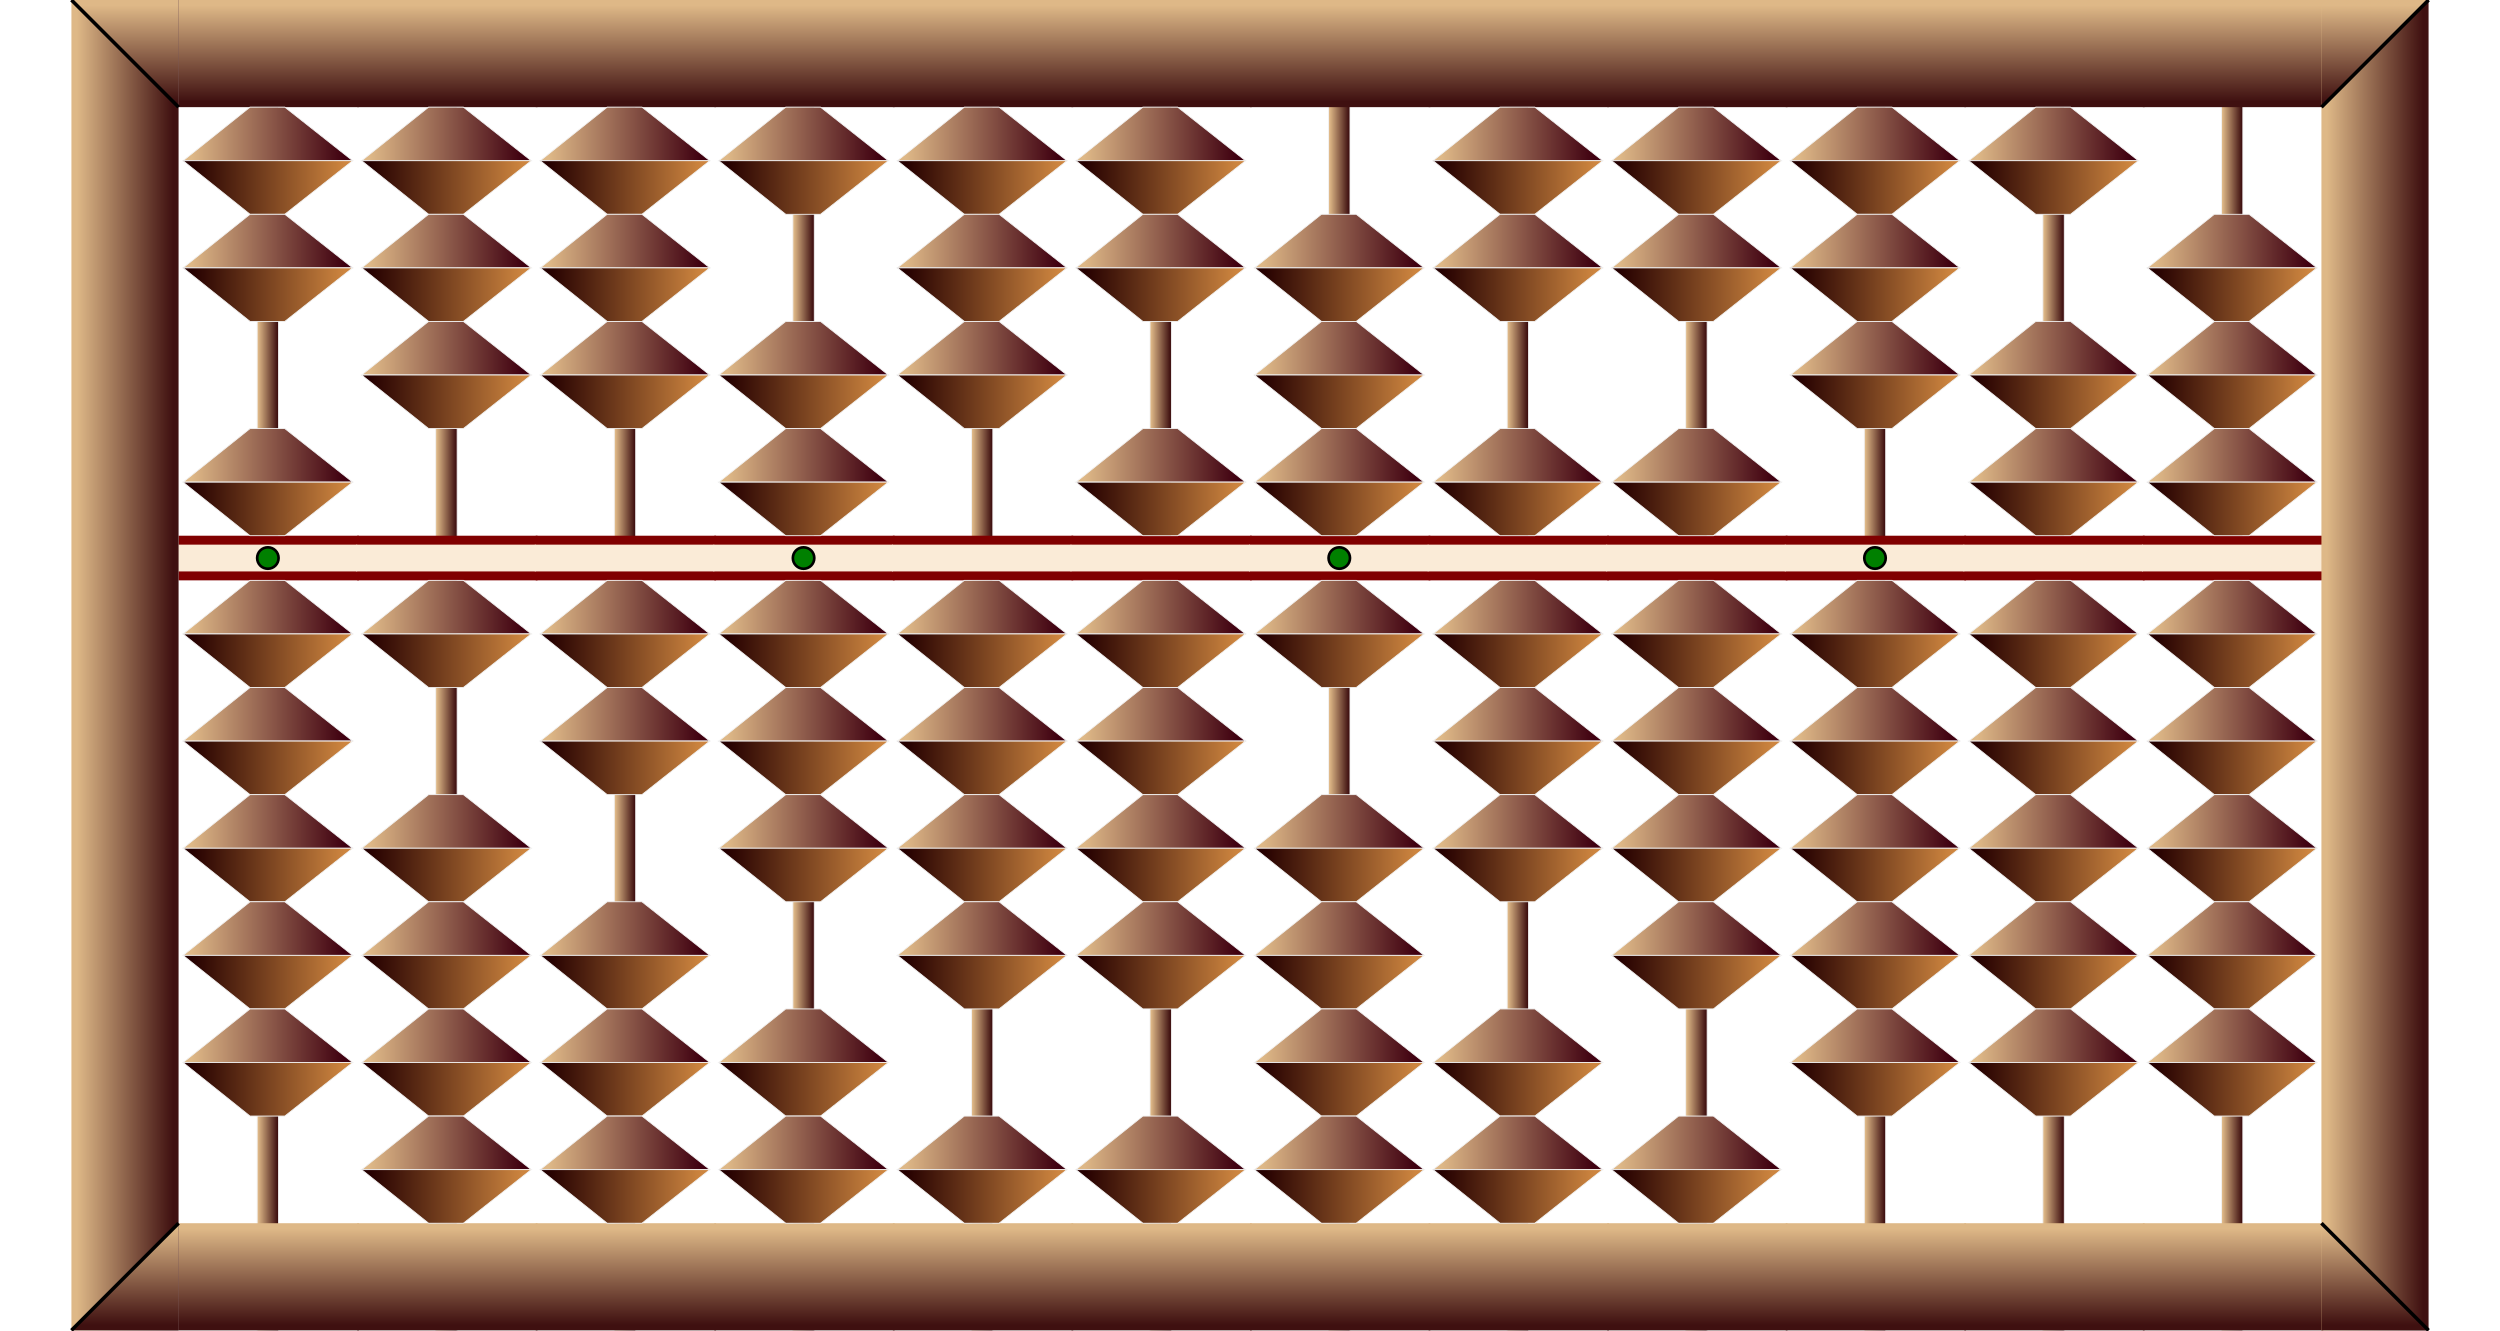
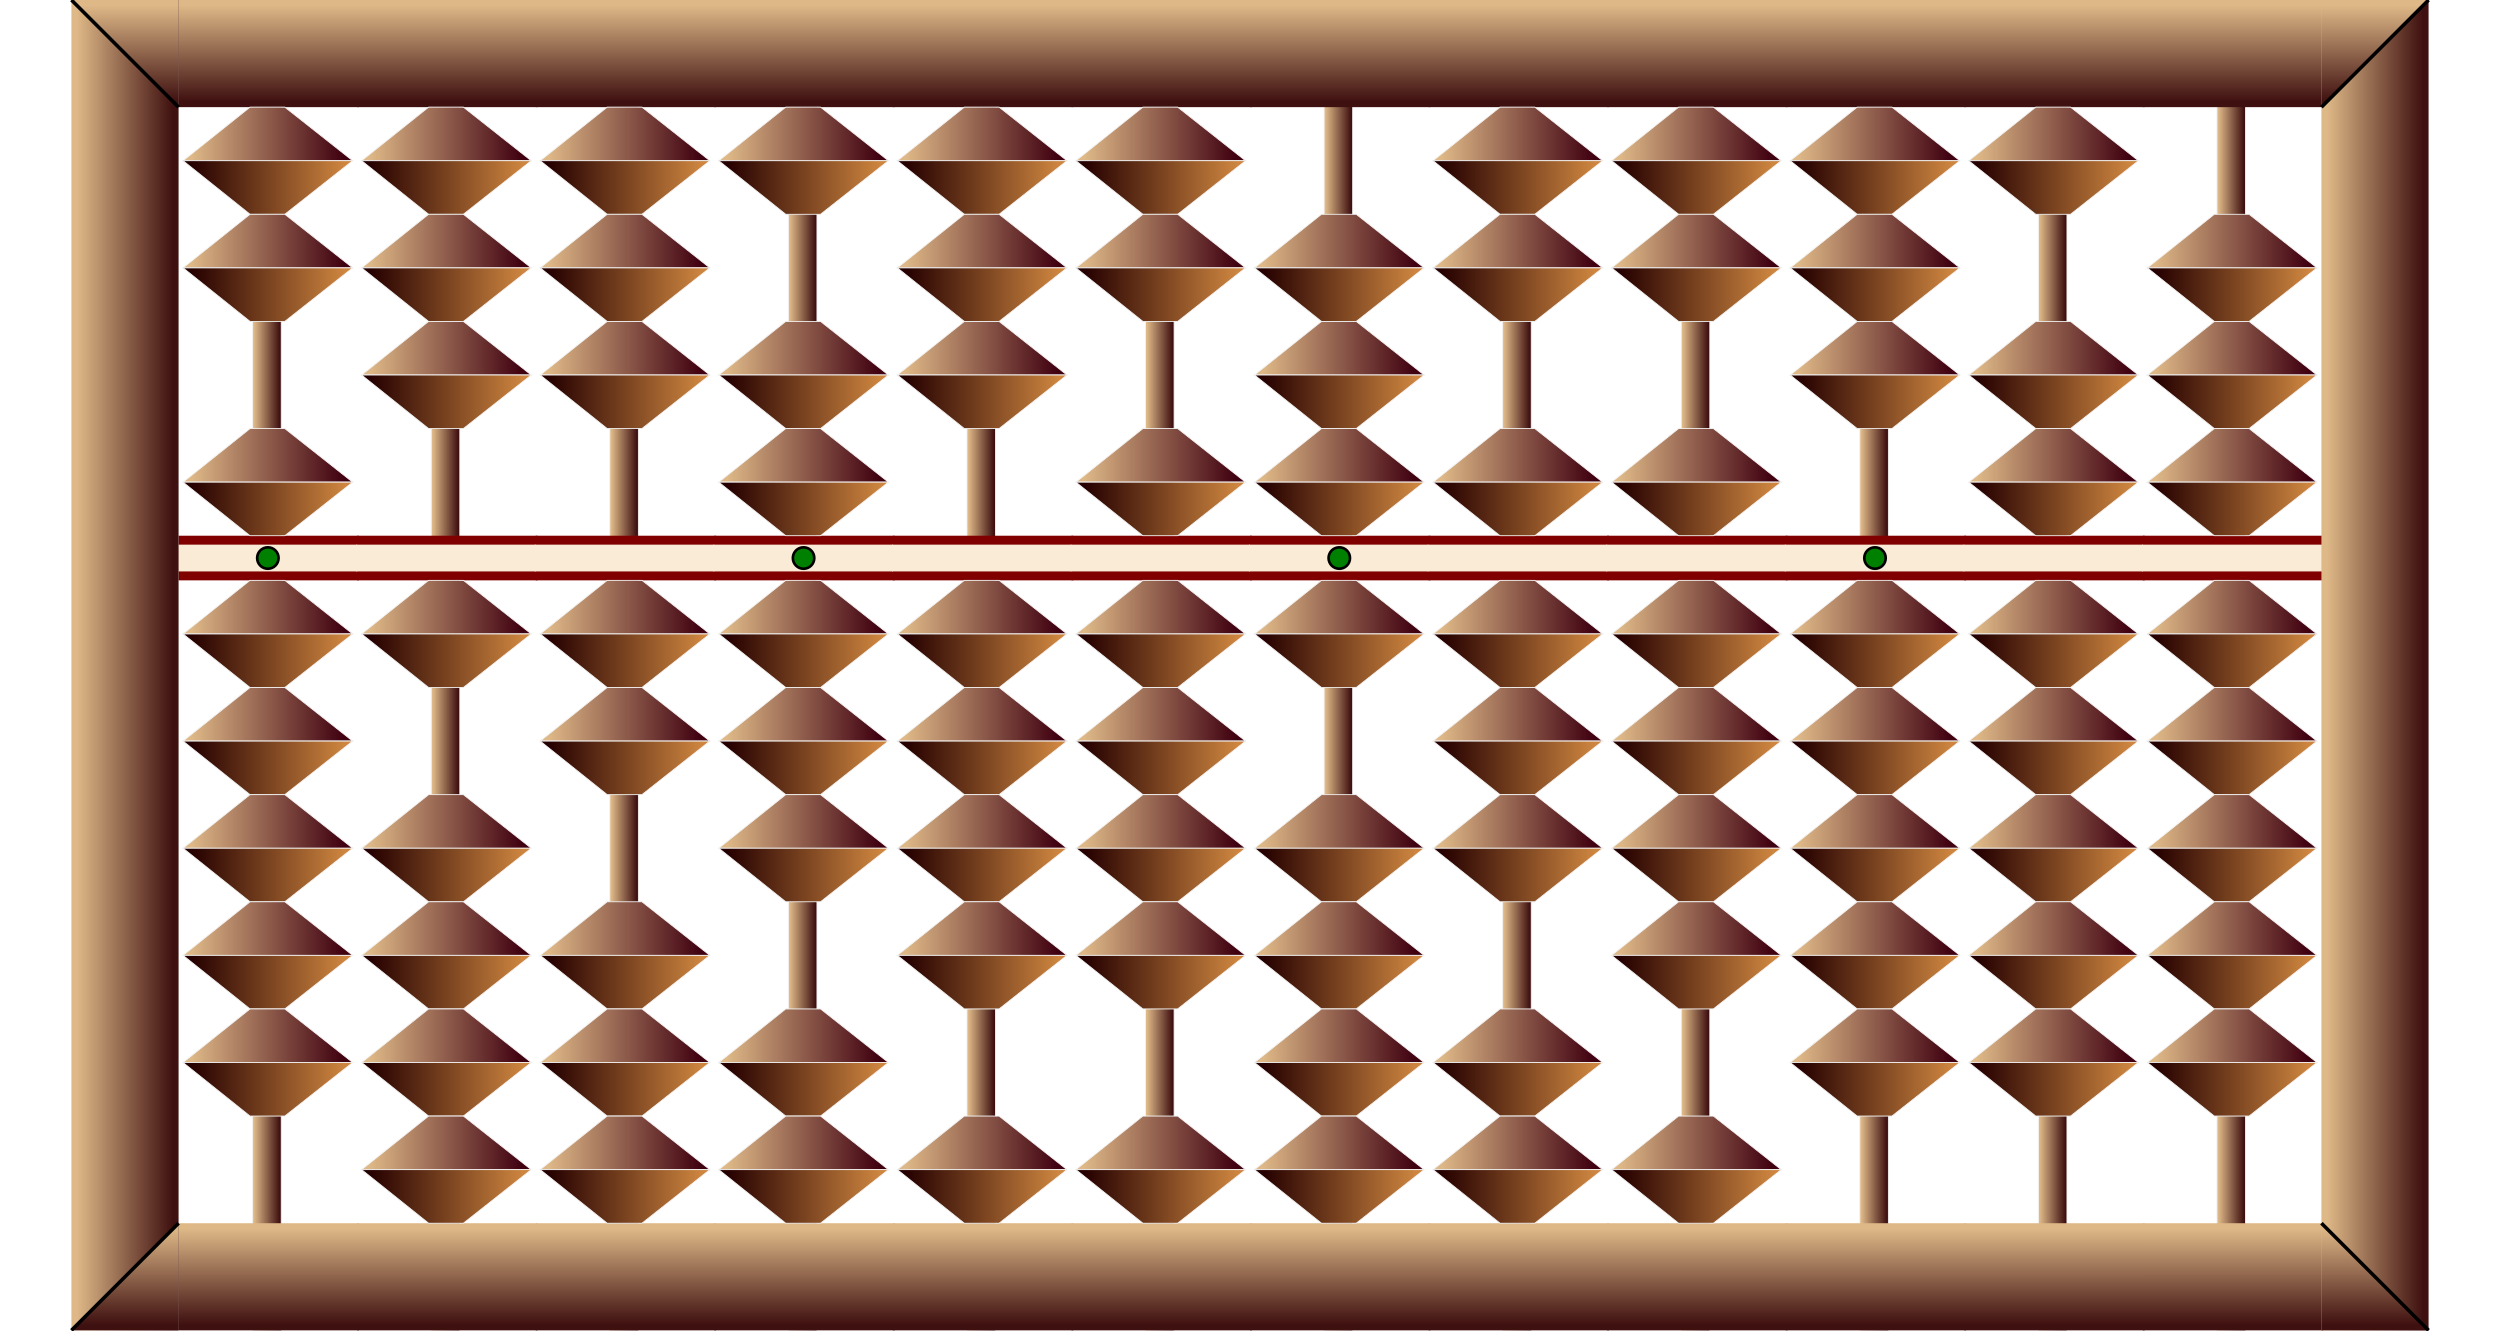
<svg xmlns="http://www.w3.org/2000/svg" x="0px" y="0px" width="700.0px" height="372.5px" viewBox="0 0 2800 1490">
+   <style>
+ .names {;
+ font: bold 80px mono;
+ fill: Gold;
+ }
+ </style>
  <defs>
    <radialGradient id="grad1" cx="50%" cy="50%" r="50%" fx="30%" fy="40%">
      <stop offset="0%" stop-color="antiquewhite" />
      <stop offset="80%" stop-color="Darkgreen" />
    </radialGradient>
    <linearGradient id="rodgrad">
      <stop offset="5%" stop-color="BurlyWood" />
      <stop offset="95%" stop-color="#3f1010" />
    </linearGradient>
-     <linearGradient id="rodgrad2" gradientTransform="rotate(90)">
+     <linearGradient id="framegrad">
+       <stop offset="5%" stop-color="BurlyWood" />
+       <stop offset="95%" stop-color="#3f1010" />
+     </linearGradient>
+     <linearGradient id="framegrad2" gradientTransform="rotate(90)">
      <stop offset="5%" stop-color="BurlyWood" />
      <stop offset="95%" stop-color="#3f1010" />
    </linearGradient>
    <linearGradient id="jap1">
      <stop offset="5%" stop-color="BurlyWood" />
      <stop offset="95%" stop-color="#3f0010" />
    </linearGradient>
    <linearGradient id="jap2">
      <stop offset="5%" stop-color="#250000" />
      <stop offset="95%" stop-color="Peru" />
    </linearGradient>
    <g id="bead">
      <polygon fill="url(#jap1)" stroke="#F2F2F2" points="80,0 5,60 195,60 119,0" />
      <polygon fill="url(#jap2)" stroke="#F2F2F2" points="119,120 195,60 5,60 80,120" />
    </g>
    <g id="bead2">
      <ellipse cx="100" cy="60" rx="90" ry="59.5" fill="url(#grad1)" stroke="#F2F2F2" />
    </g>
    <g id="frame">
-       <rect y="0" fill="url(#rodgrad2)" width="202" height="120" />
+       <rect y="0" fill="url(#framegrad2)" width="202" height="120" />
    </g>
    <g id="bar">
      <rect x="0" y="0" width="202" height="50" fill="Maroon" />
      <rect x="-1" y="10" fill="AntiqueWhite" width="202" height="30" />
    </g>
    <g id="bardot">
      <use href="#bar" />
      <circle cx="100" cy="25" r="12" stroke="black" stroke-width="3" fill="green" />
    </g>
  </defs>
-   <rect x="288" y="0.5" fill="url(#rodgrad)" stroke="#F2F2F2" width="24" height="1490" />
+   <rect x="283" y="0.5" fill="url(#rodgrad)" stroke="#F2F2F2" width="32" height="1490" />
  <use href="#frame" x="200" y="0" />
  <use href="#frame" x="200" y="1370" />
  <use href="#bardot" x="200" y="600" />
  <use href="#bead" x="200" y="120" />
  <use href="#bead" x="200" y="240" />
  <use href="#bead" x="200" y="480" />
  <use href="#bead" x="200" y="650" />
  <use href="#bead" x="200" y="770" />
  <use href="#bead" x="200" y="890" />
  <use href="#bead" x="200" y="1010" />
  <use href="#bead" x="200" y="1130" />
-   <rect x="488" y="0.5" fill="url(#rodgrad)" stroke="#F2F2F2" width="24" height="1490" />
+   <rect x="483" y="0.5" fill="url(#rodgrad)" stroke="#F2F2F2" width="32" height="1490" />
  <use href="#frame" x="400" y="0" />
  <use href="#frame" x="400" y="1370" />
  <use href="#bar" x="400" y="600" />
  <use href="#bead" x="400" y="120" />
  <use href="#bead" x="400" y="240" />
  <use href="#bead" x="400" y="360" />
  <use href="#bead" x="400" y="650" />
  <use href="#bead" x="400" y="890" />
  <use href="#bead" x="400" y="1010" />
  <use href="#bead" x="400" y="1130" />
  <use href="#bead" x="400" y="1250" />
-   <rect x="688" y="0.5" fill="url(#rodgrad)" stroke="#F2F2F2" width="24" height="1490" />
+   <rect x="683" y="0.5" fill="url(#rodgrad)" stroke="#F2F2F2" width="32" height="1490" />
  <use href="#frame" x="600" y="0" />
  <use href="#frame" x="600" y="1370" />
  <use href="#bar" x="600" y="600" />
  <use href="#bead" x="600" y="120" />
  <use href="#bead" x="600" y="240" />
  <use href="#bead" x="600" y="360" />
  <use href="#bead" x="600" y="650" />
  <use href="#bead" x="600" y="770" />
  <use href="#bead" x="600" y="1010" />
  <use href="#bead" x="600" y="1130" />
  <use href="#bead" x="600" y="1250" />
-   <rect x="888" y="0.5" fill="url(#rodgrad)" stroke="#F2F2F2" width="24" height="1490" />
+   <rect x="883" y="0.5" fill="url(#rodgrad)" stroke="#F2F2F2" width="32" height="1490" />
  <use href="#frame" x="800" y="0" />
  <use href="#frame" x="800" y="1370" />
  <use href="#bardot" x="800" y="600" />
  <use href="#bead" x="800" y="120" />
  <use href="#bead" x="800" y="360" />
  <use href="#bead" x="800" y="480" />
  <use href="#bead" x="800" y="650" />
  <use href="#bead" x="800" y="770" />
  <use href="#bead" x="800" y="890" />
  <use href="#bead" x="800" y="1130" />
  <use href="#bead" x="800" y="1250" />
-   <rect x="1088" y="0.5" fill="url(#rodgrad)" stroke="#F2F2F2" width="24" height="1490" />
+   <rect x="1083" y="0.5" fill="url(#rodgrad)" stroke="#F2F2F2" width="32" height="1490" />
  <use href="#frame" x="1000" y="0" />
  <use href="#frame" x="1000" y="1370" />
  <use href="#bar" x="1000" y="600" />
  <use href="#bead" x="1000" y="120" />
  <use href="#bead" x="1000" y="240" />
  <use href="#bead" x="1000" y="360" />
  <use href="#bead" x="1000" y="650" />
  <use href="#bead" x="1000" y="770" />
  <use href="#bead" x="1000" y="890" />
  <use href="#bead" x="1000" y="1010" />
  <use href="#bead" x="1000" y="1250" />
-   <rect x="1288" y="0.5" fill="url(#rodgrad)" stroke="#F2F2F2" width="24" height="1490" />
+   <rect x="1283" y="0.5" fill="url(#rodgrad)" stroke="#F2F2F2" width="32" height="1490" />
  <use href="#frame" x="1200" y="0" />
  <use href="#frame" x="1200" y="1370" />
  <use href="#bar" x="1200" y="600" />
  <use href="#bead" x="1200" y="120" />
  <use href="#bead" x="1200" y="240" />
  <use href="#bead" x="1200" y="480" />
  <use href="#bead" x="1200" y="650" />
  <use href="#bead" x="1200" y="770" />
  <use href="#bead" x="1200" y="890" />
  <use href="#bead" x="1200" y="1010" />
  <use href="#bead" x="1200" y="1250" />
-   <rect x="1488" y="0.5" fill="url(#rodgrad)" stroke="#F2F2F2" width="24" height="1490" />
+   <rect x="1483" y="0.5" fill="url(#rodgrad)" stroke="#F2F2F2" width="32" height="1490" />
  <use href="#frame" x="1400" y="0" />
  <use href="#frame" x="1400" y="1370" />
  <use href="#bardot" x="1400" y="600" />
  <use href="#bead" x="1400" y="240" />
  <use href="#bead" x="1400" y="360" />
  <use href="#bead" x="1400" y="480" />
  <use href="#bead" x="1400" y="650" />
  <use href="#bead" x="1400" y="890" />
  <use href="#bead" x="1400" y="1010" />
  <use href="#bead" x="1400" y="1130" />
  <use href="#bead" x="1400" y="1250" />
-   <rect x="1688" y="0.5" fill="url(#rodgrad)" stroke="#F2F2F2" width="24" height="1490" />
+   <rect x="1683" y="0.5" fill="url(#rodgrad)" stroke="#F2F2F2" width="32" height="1490" />
  <use href="#frame" x="1600" y="0" />
  <use href="#frame" x="1600" y="1370" />
  <use href="#bar" x="1600" y="600" />
  <use href="#bead" x="1600" y="120" />
  <use href="#bead" x="1600" y="240" />
  <use href="#bead" x="1600" y="480" />
  <use href="#bead" x="1600" y="650" />
  <use href="#bead" x="1600" y="770" />
  <use href="#bead" x="1600" y="890" />
  <use href="#bead" x="1600" y="1130" />
  <use href="#bead" x="1600" y="1250" />
-   <rect x="1888" y="0.5" fill="url(#rodgrad)" stroke="#F2F2F2" width="24" height="1490" />
+   <rect x="1883" y="0.5" fill="url(#rodgrad)" stroke="#F2F2F2" width="32" height="1490" />
  <use href="#frame" x="1800" y="0" />
  <use href="#frame" x="1800" y="1370" />
  <use href="#bar" x="1800" y="600" />
  <use href="#bead" x="1800" y="120" />
  <use href="#bead" x="1800" y="240" />
  <use href="#bead" x="1800" y="480" />
  <use href="#bead" x="1800" y="650" />
  <use href="#bead" x="1800" y="770" />
  <use href="#bead" x="1800" y="890" />
  <use href="#bead" x="1800" y="1010" />
  <use href="#bead" x="1800" y="1250" />
-   <rect x="2088" y="0.5" fill="url(#rodgrad)" stroke="#F2F2F2" width="24" height="1490" />
+   <rect x="2083" y="0.5" fill="url(#rodgrad)" stroke="#F2F2F2" width="32" height="1490" />
  <use href="#frame" x="2000" y="0" />
  <use href="#frame" x="2000" y="1370" />
  <use href="#bardot" x="2000" y="600" />
  <use href="#bead" x="2000" y="120" />
  <use href="#bead" x="2000" y="240" />
  <use href="#bead" x="2000" y="360" />
  <use href="#bead" x="2000" y="650" />
  <use href="#bead" x="2000" y="770" />
  <use href="#bead" x="2000" y="890" />
  <use href="#bead" x="2000" y="1010" />
  <use href="#bead" x="2000" y="1130" />
-   <rect x="2288" y="0.5" fill="url(#rodgrad)" stroke="#F2F2F2" width="24" height="1490" />
+   <rect x="2283" y="0.5" fill="url(#rodgrad)" stroke="#F2F2F2" width="32" height="1490" />
  <use href="#frame" x="2200" y="0" />
  <use href="#frame" x="2200" y="1370" />
  <use href="#bar" x="2200" y="600" />
  <use href="#bead" x="2200" y="120" />
  <use href="#bead" x="2200" y="360" />
  <use href="#bead" x="2200" y="480" />
  <use href="#bead" x="2200" y="650" />
  <use href="#bead" x="2200" y="770" />
  <use href="#bead" x="2200" y="890" />
  <use href="#bead" x="2200" y="1010" />
  <use href="#bead" x="2200" y="1130" />
-   <rect x="2488" y="0.5" fill="url(#rodgrad)" stroke="#F2F2F2" width="24" height="1490" />
+   <rect x="2483" y="0.5" fill="url(#rodgrad)" stroke="#F2F2F2" width="32" height="1490" />
  <use href="#frame" x="2400" y="0" />
  <use href="#frame" x="2400" y="1370" />
  <use href="#bar" x="2400" y="600" />
  <use href="#bead" x="2400" y="240" />
  <use href="#bead" x="2400" y="360" />
  <use href="#bead" x="2400" y="480" />
  <use href="#bead" x="2400" y="650" />
  <use href="#bead" x="2400" y="770" />
  <use href="#bead" x="2400" y="890" />
  <use href="#bead" x="2400" y="1010" />
  <use href="#bead" x="2400" y="1130" />
-   <rect x="80" y="0" fill="url(#rodgrad)" width="120" height="1490" />
-   <polygon fill="url(#rodgrad2)" points="80,0 200,120 200,0" />
+   <rect x="80" y="0" fill="url(#framegrad)" width="120" height="1490" />
+   <polygon fill="url(#framegrad2)" points="80,0 200,120 200,0" />
  <line x1="80" y1="0" x2="200" y2="120" stroke="black" stroke-width="4" />
-   <polygon fill="url(#rodgrad2)" points="80,1490      200,1370 200,1490" />
+   <polygon fill="url(#framegrad2)" points="80,1490      200,1370 200,1490" />
  <line x1="80" y1="1490" x2="200" y2="1370" stroke="black" stroke-width="4" />
-   <rect x="2600" y="0" fill="url(#rodgrad)" width="120" height="1490" />
-   <polygon fill="url(#rodgrad2)" points="2600,120      2720,0 2600,0" />
+   <rect x="2600" y="0" fill="url(#framegrad)" width="120" height="1490" />
+   <polygon fill="url(#framegrad2)" points="2600,120      2720,0 2600,0" />
  <line x1="2600" y1="120" x2="2720" y2="0" stroke="black" stroke-width="4" />
-   <polygon fill="url(#rodgrad2)" points="2600,     1370 2720,1490 2600,1490" />
+   <polygon fill="url(#framegrad2)" points="2600,     1370 2720,1490 2600,1490" />
  <line x1="2600" y1="1370" x2="2720" y2="1490" stroke="black" stroke-width="4" />
</svg>
